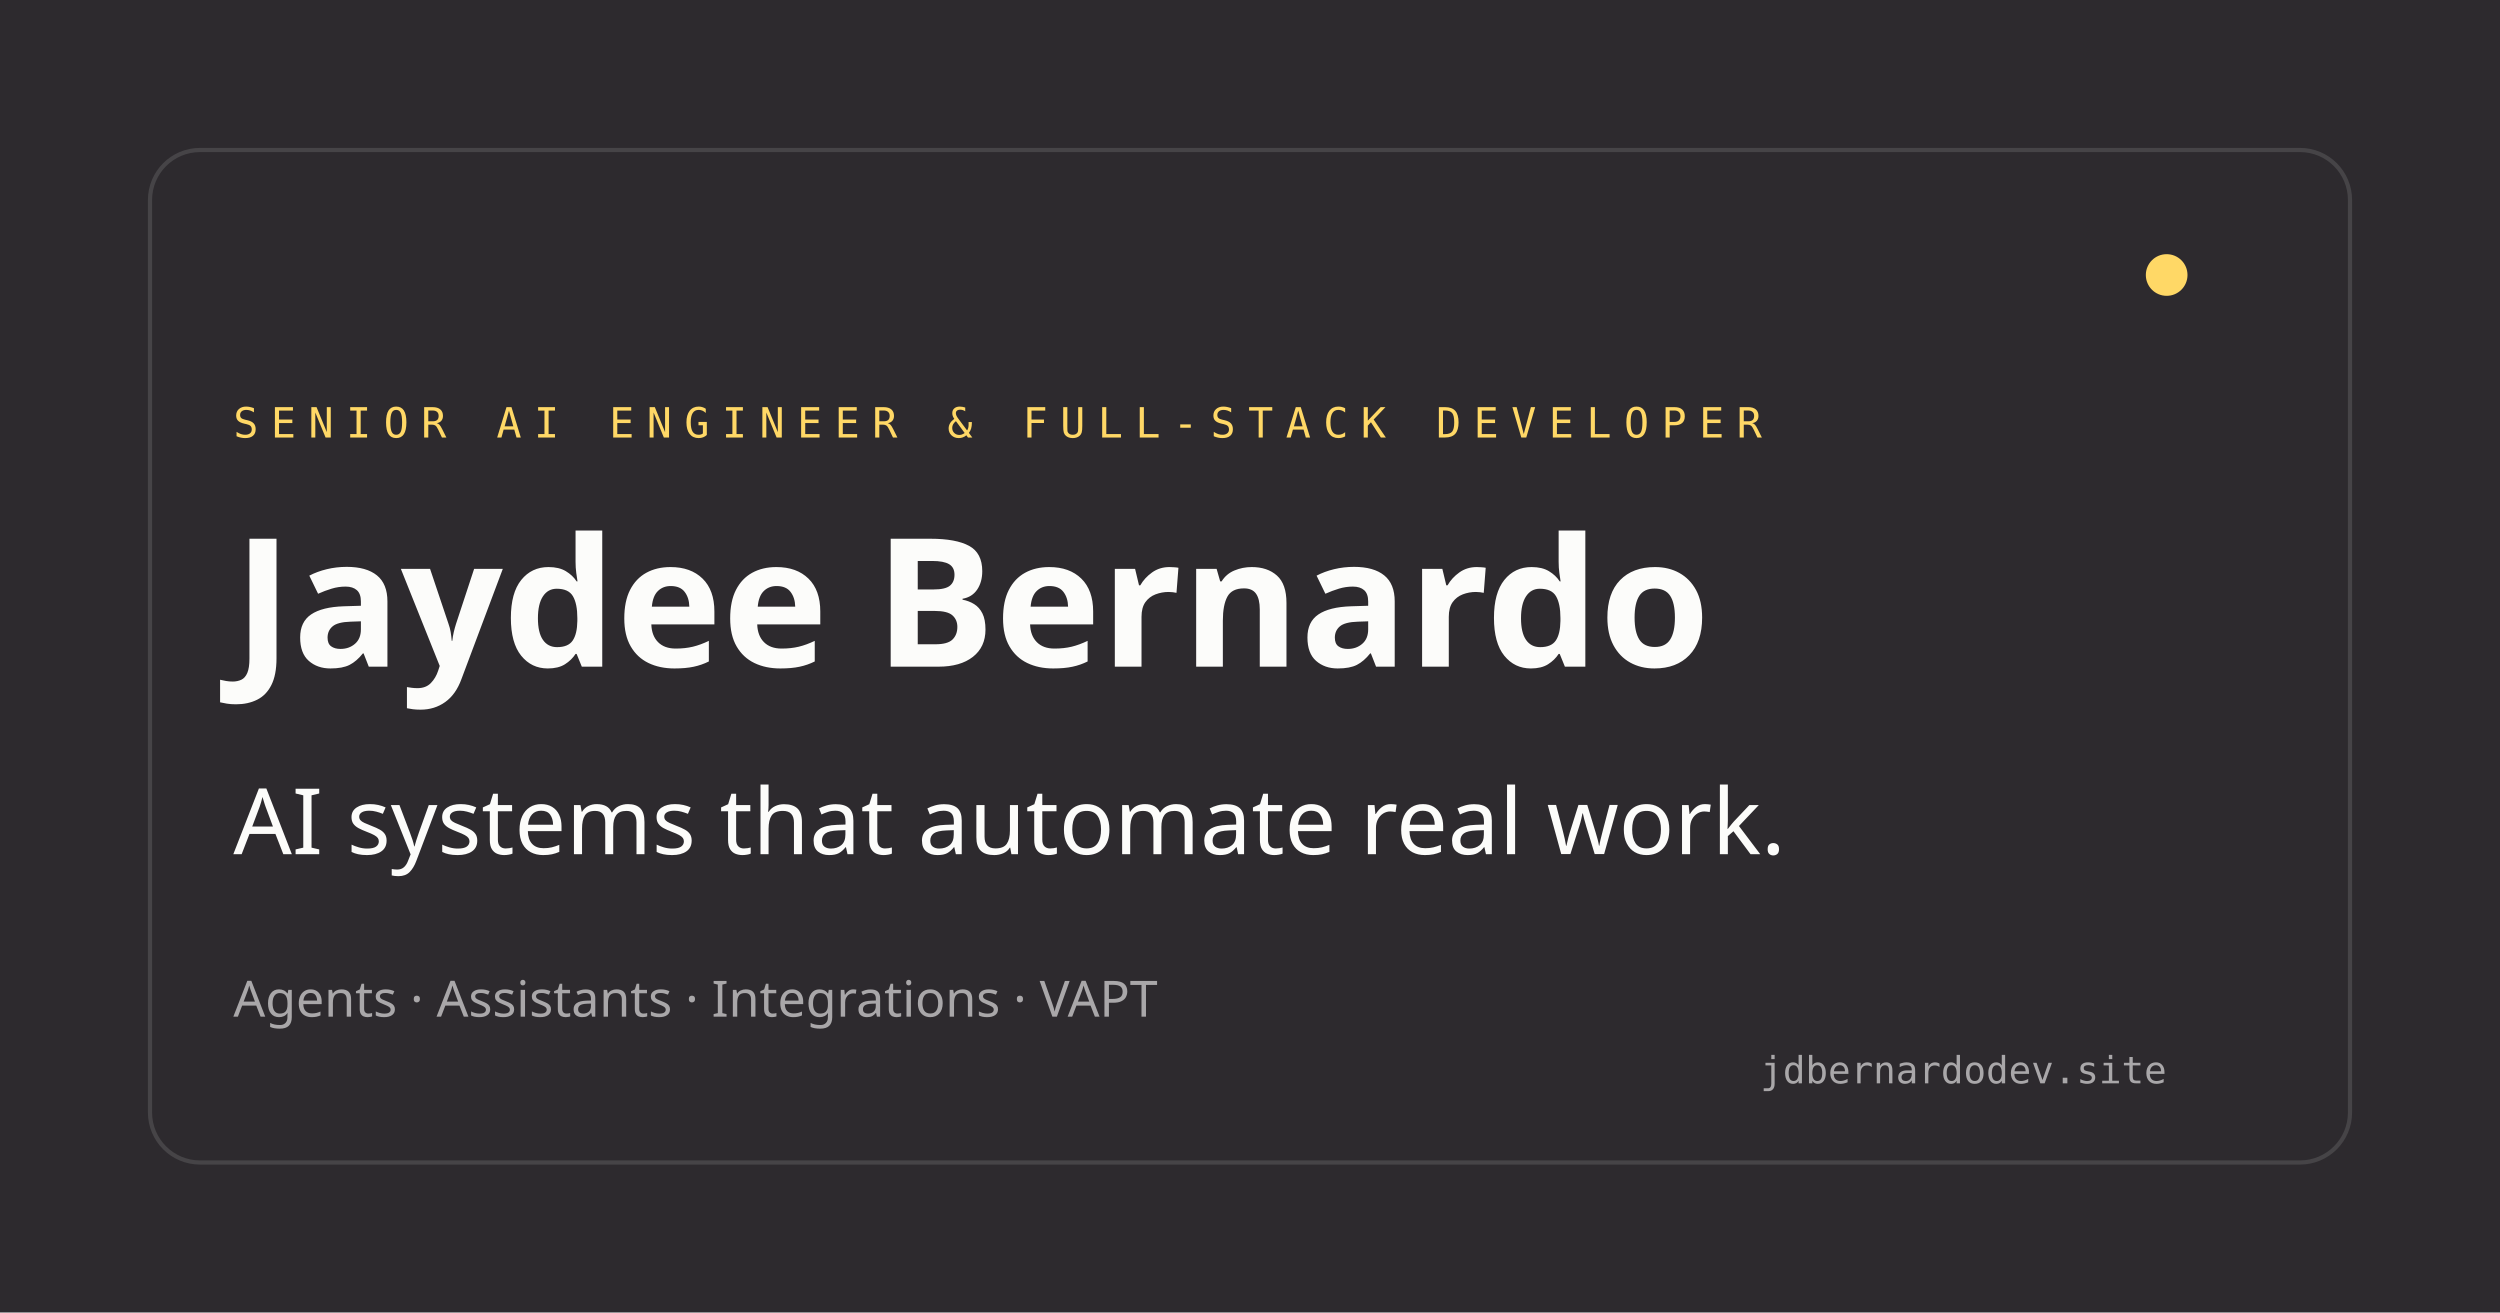
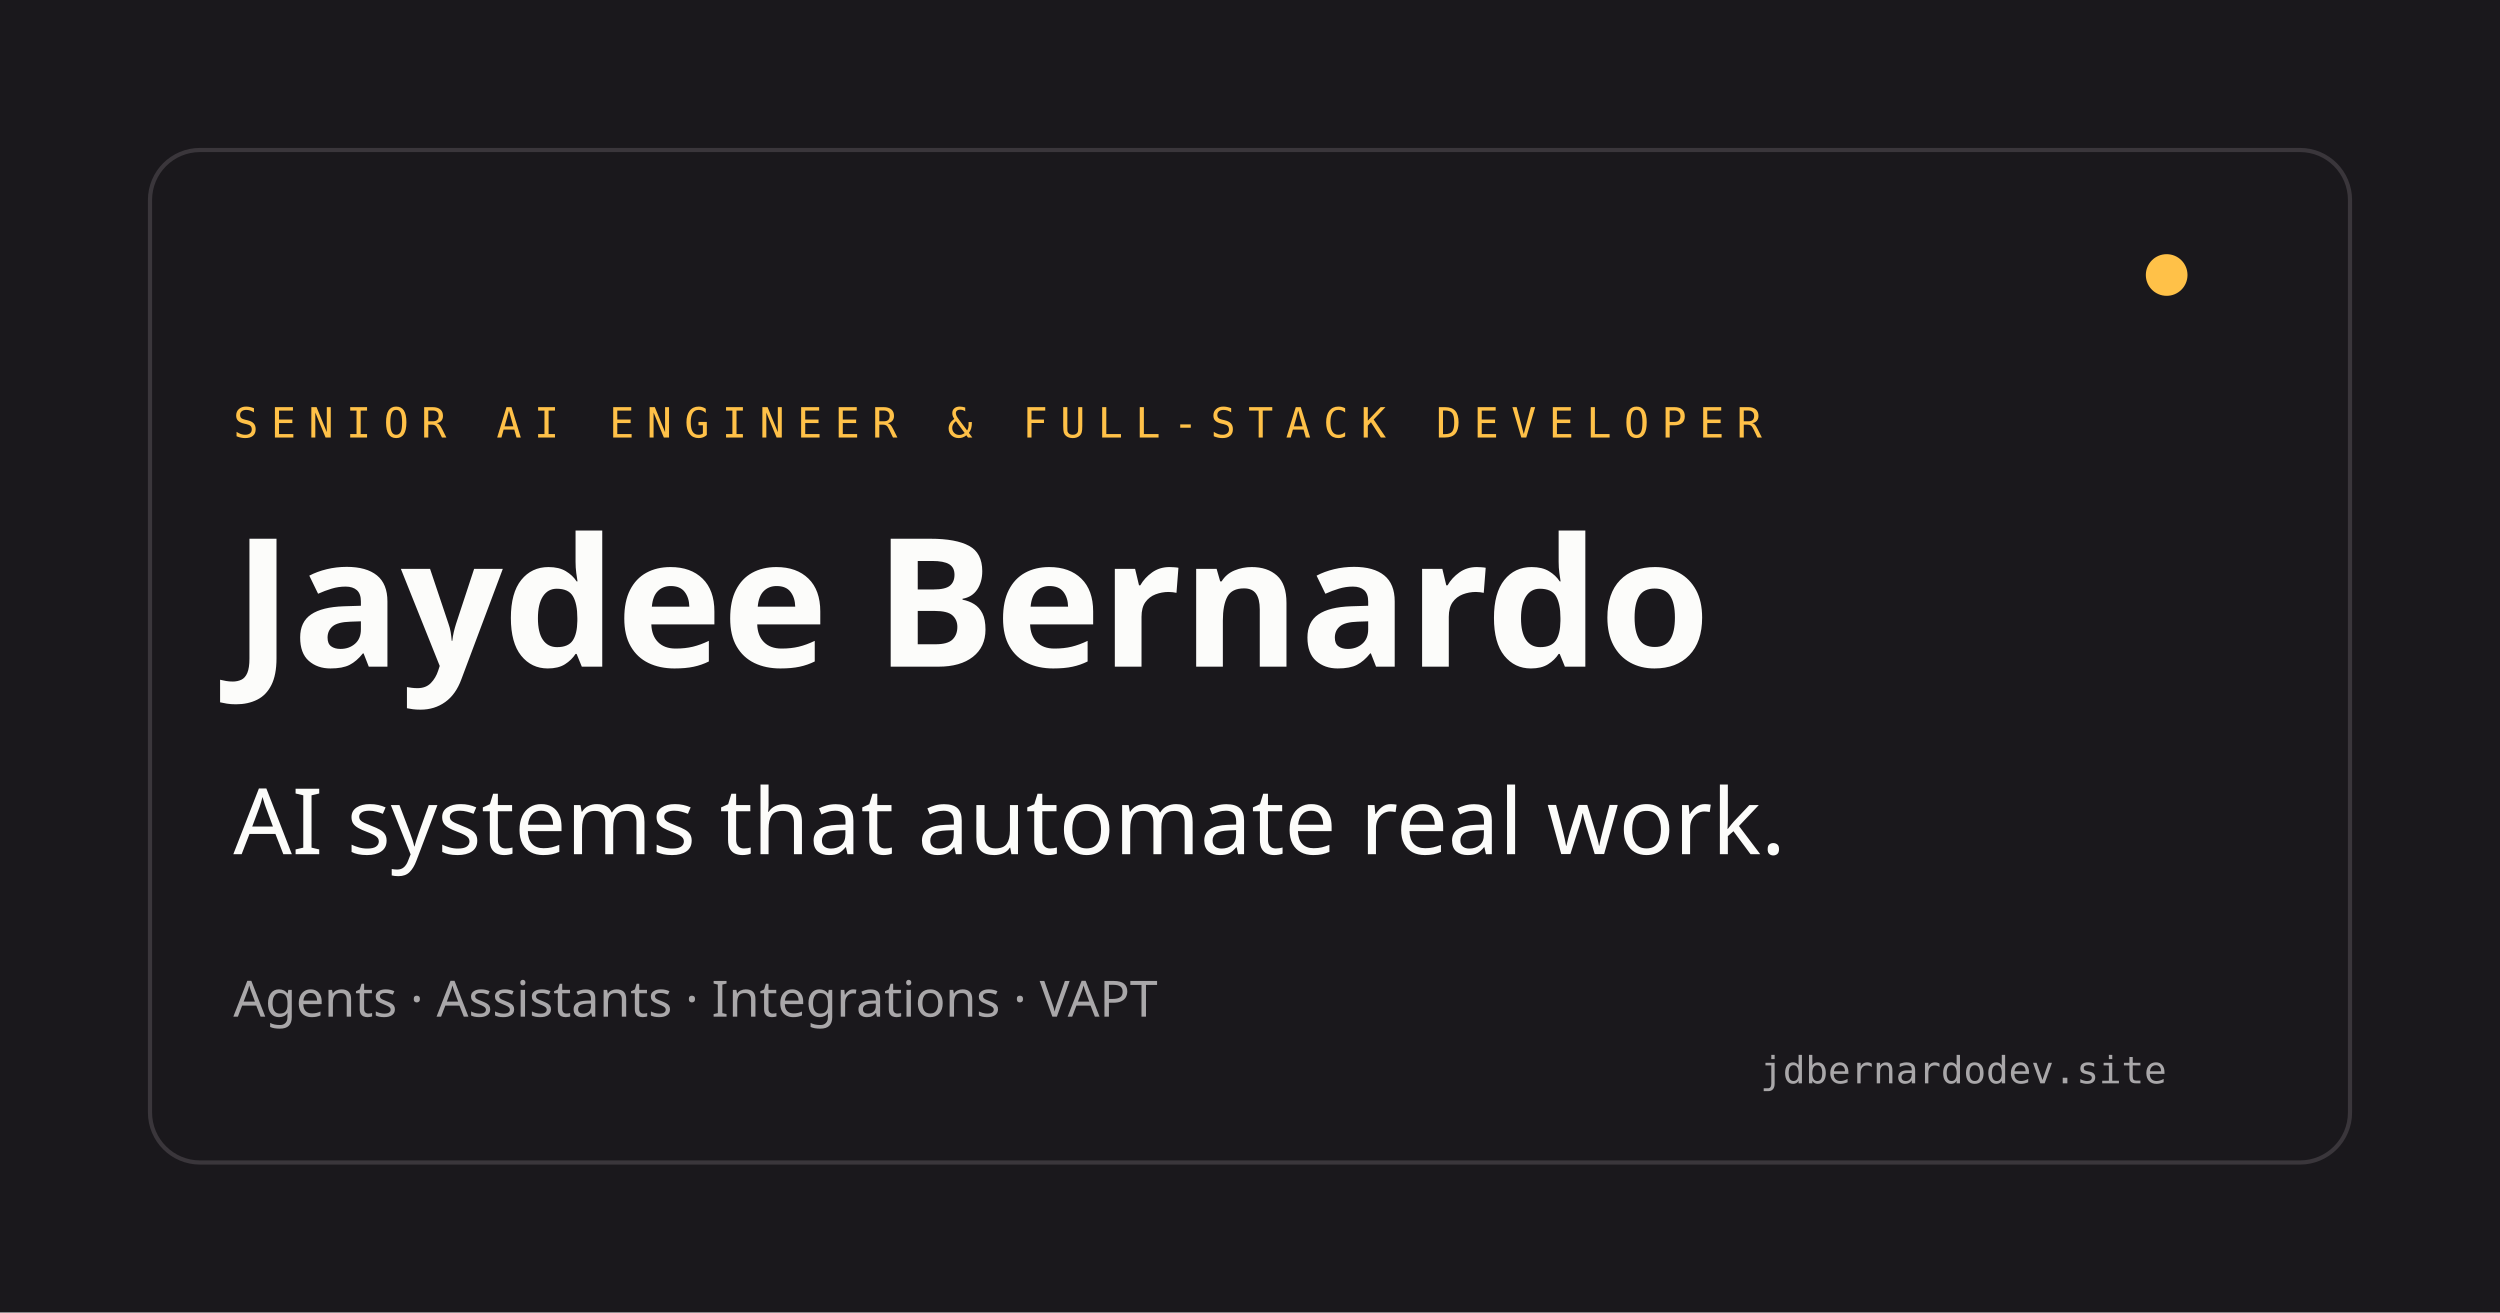
<svg xmlns="http://www.w3.org/2000/svg" width="1200" height="630" viewBox="0 0 1200 630">
-   <rect width="1200" height="630" fill="#2d2a2e" />
-   <rect x="72" y="72" width="1056" height="486" rx="24" fill="none" stroke="#464447" stroke-width="2" />
-   <circle cx="1040" cy="132" r="10" fill="#ffd866" />
-   <text x="112" y="210" fill="#ffd866" font-family="monospace" font-size="20" letter-spacing="6">SENIOR AI ENGINEER &amp; FULL-STACK DEVELOPER</text>
+   <rect width="1200" height="630" fill="#1a181c" />
+   <rect x="72" y="72" width="1056" height="486" rx="24" fill="none" stroke="#3a363b" stroke-width="2" />
+   <circle cx="1040" cy="132" r="10" fill="#ffc148" />
+   <text x="112" y="210" fill="#ffc148" font-family="monospace" font-size="20" letter-spacing="6">SENIOR AI ENGINEER &amp; FULL-STACK DEVELOPER</text>
  <text x="112" y="320" fill="#fcfcfa" font-family="system-ui, sans-serif" font-size="86" font-weight="600">Jaydee Bernardo</text>
  <text x="112" y="410" fill="#fcfcfa" font-family="system-ui, sans-serif" font-size="44" font-weight="500">AI systems that automate real work.</text>
  <text x="112" y="488" fill="#a9a7a9" font-family="sans-serif" font-size="24">Agents · Assistants · Integrations · VAPT</text>
  <text x="1040" y="520" fill="#a9a7a9" font-family="monospace" font-size="18" text-anchor="end">jdbernardodev.site</text>
</svg>
